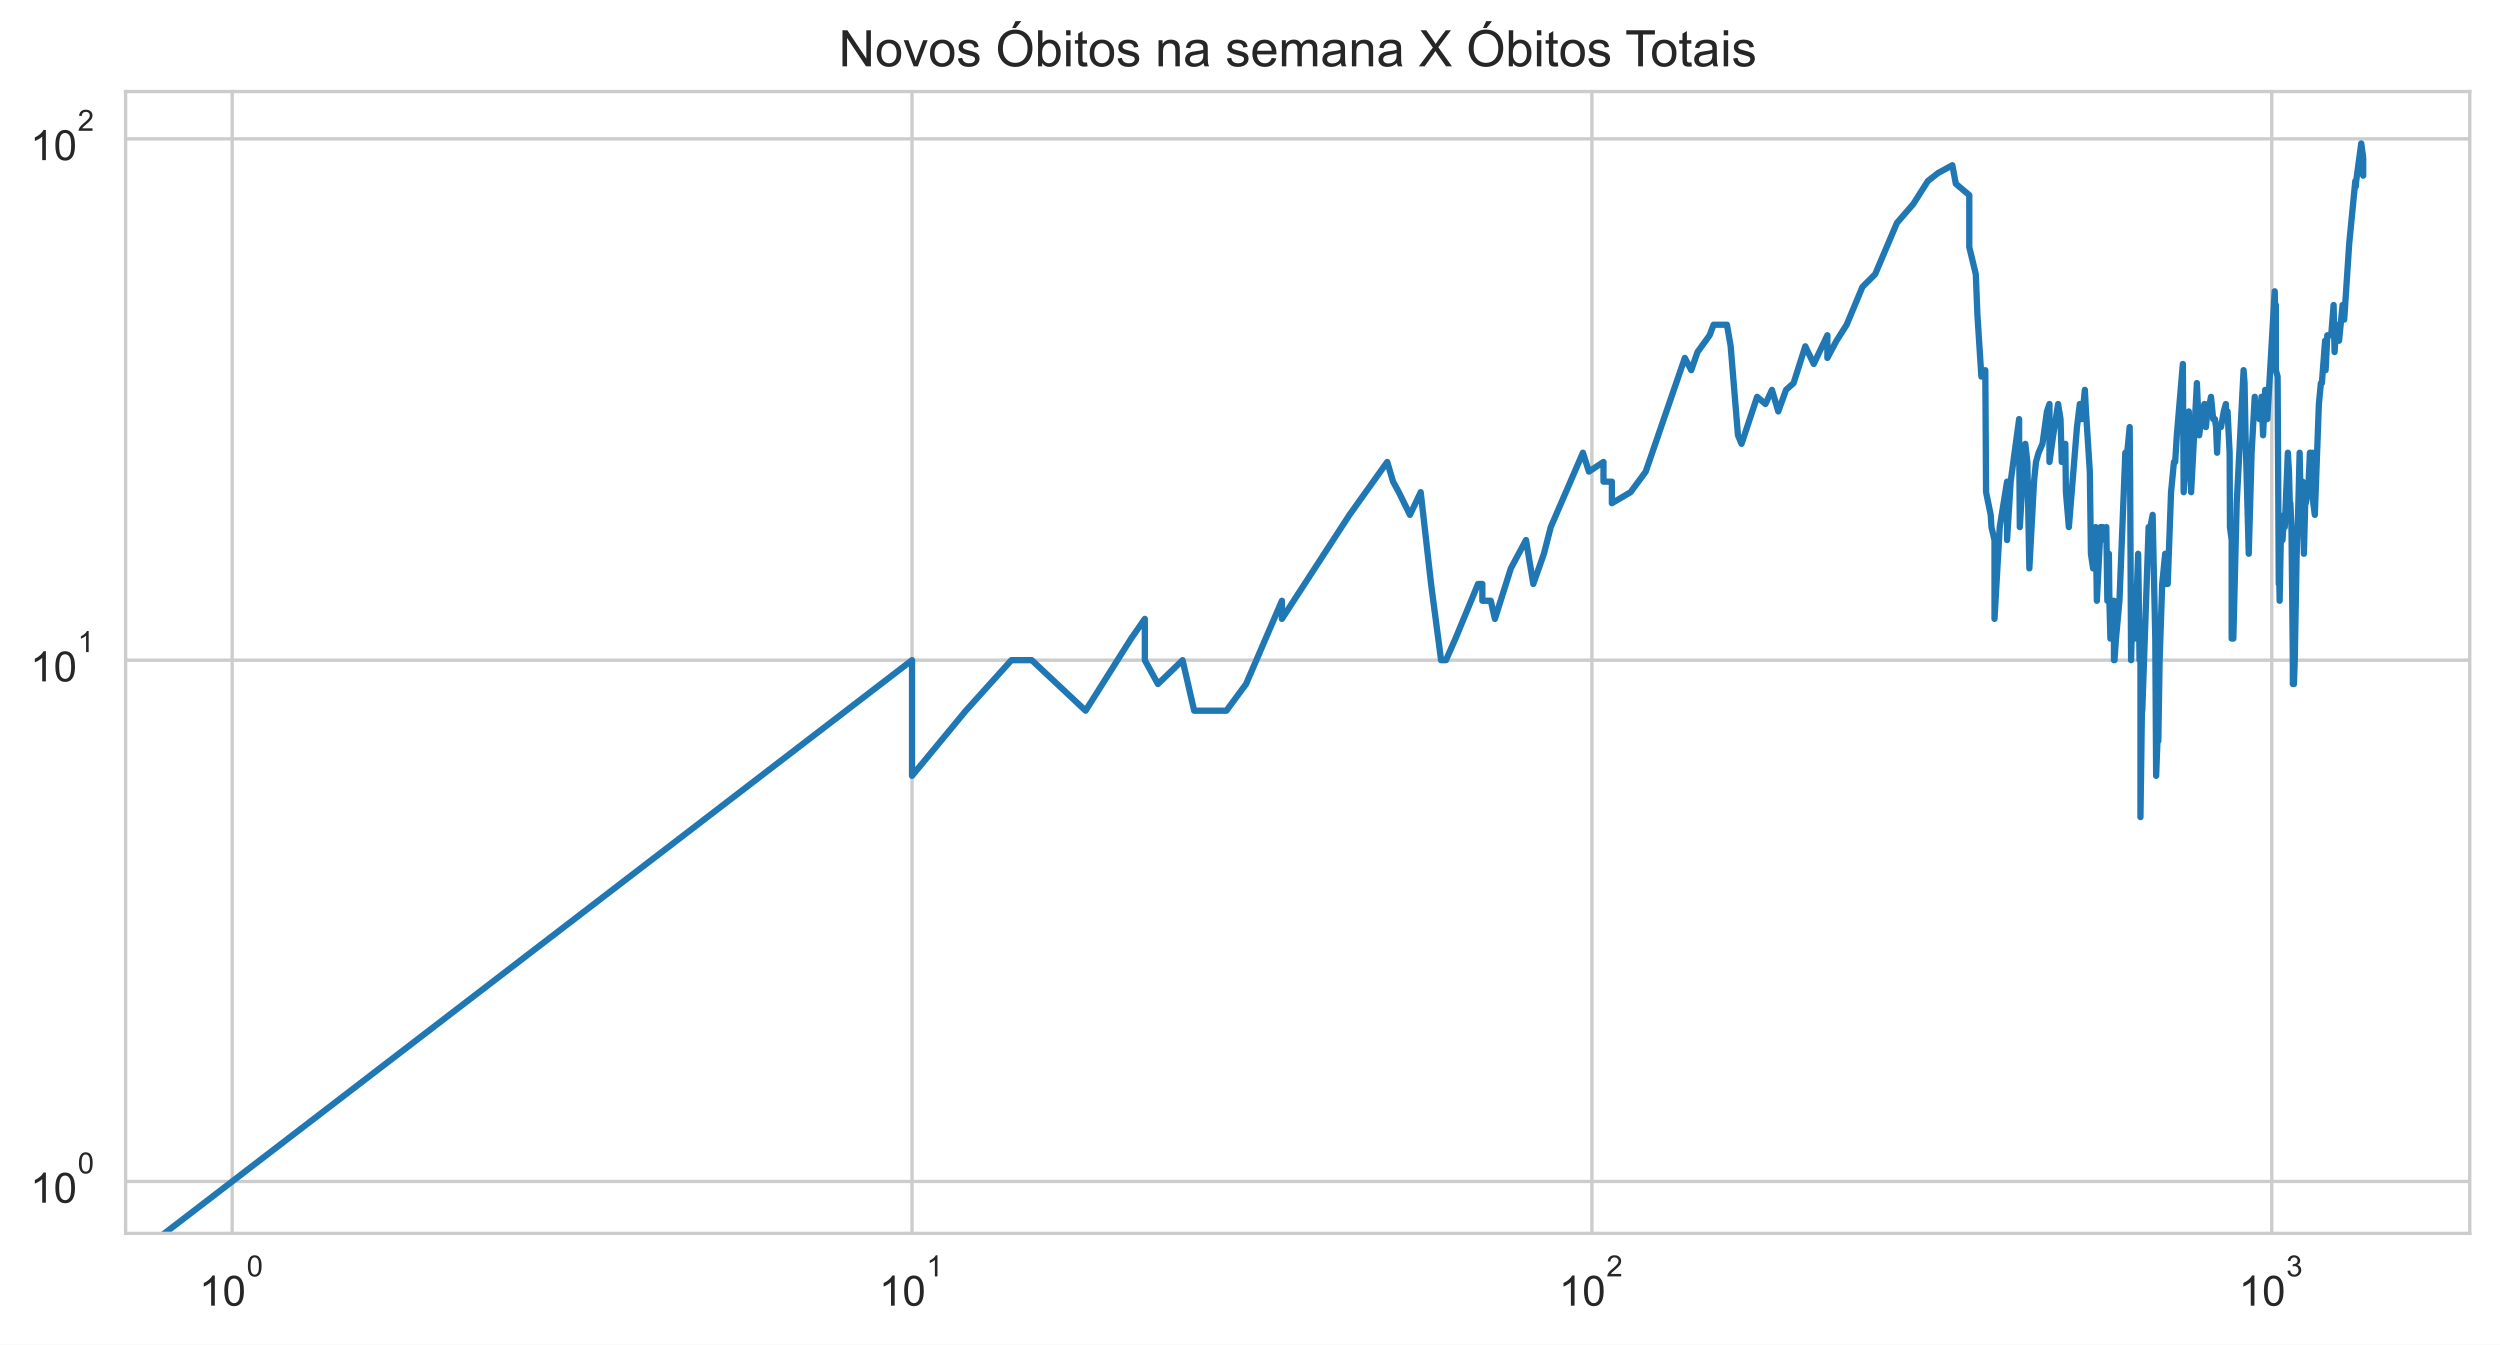
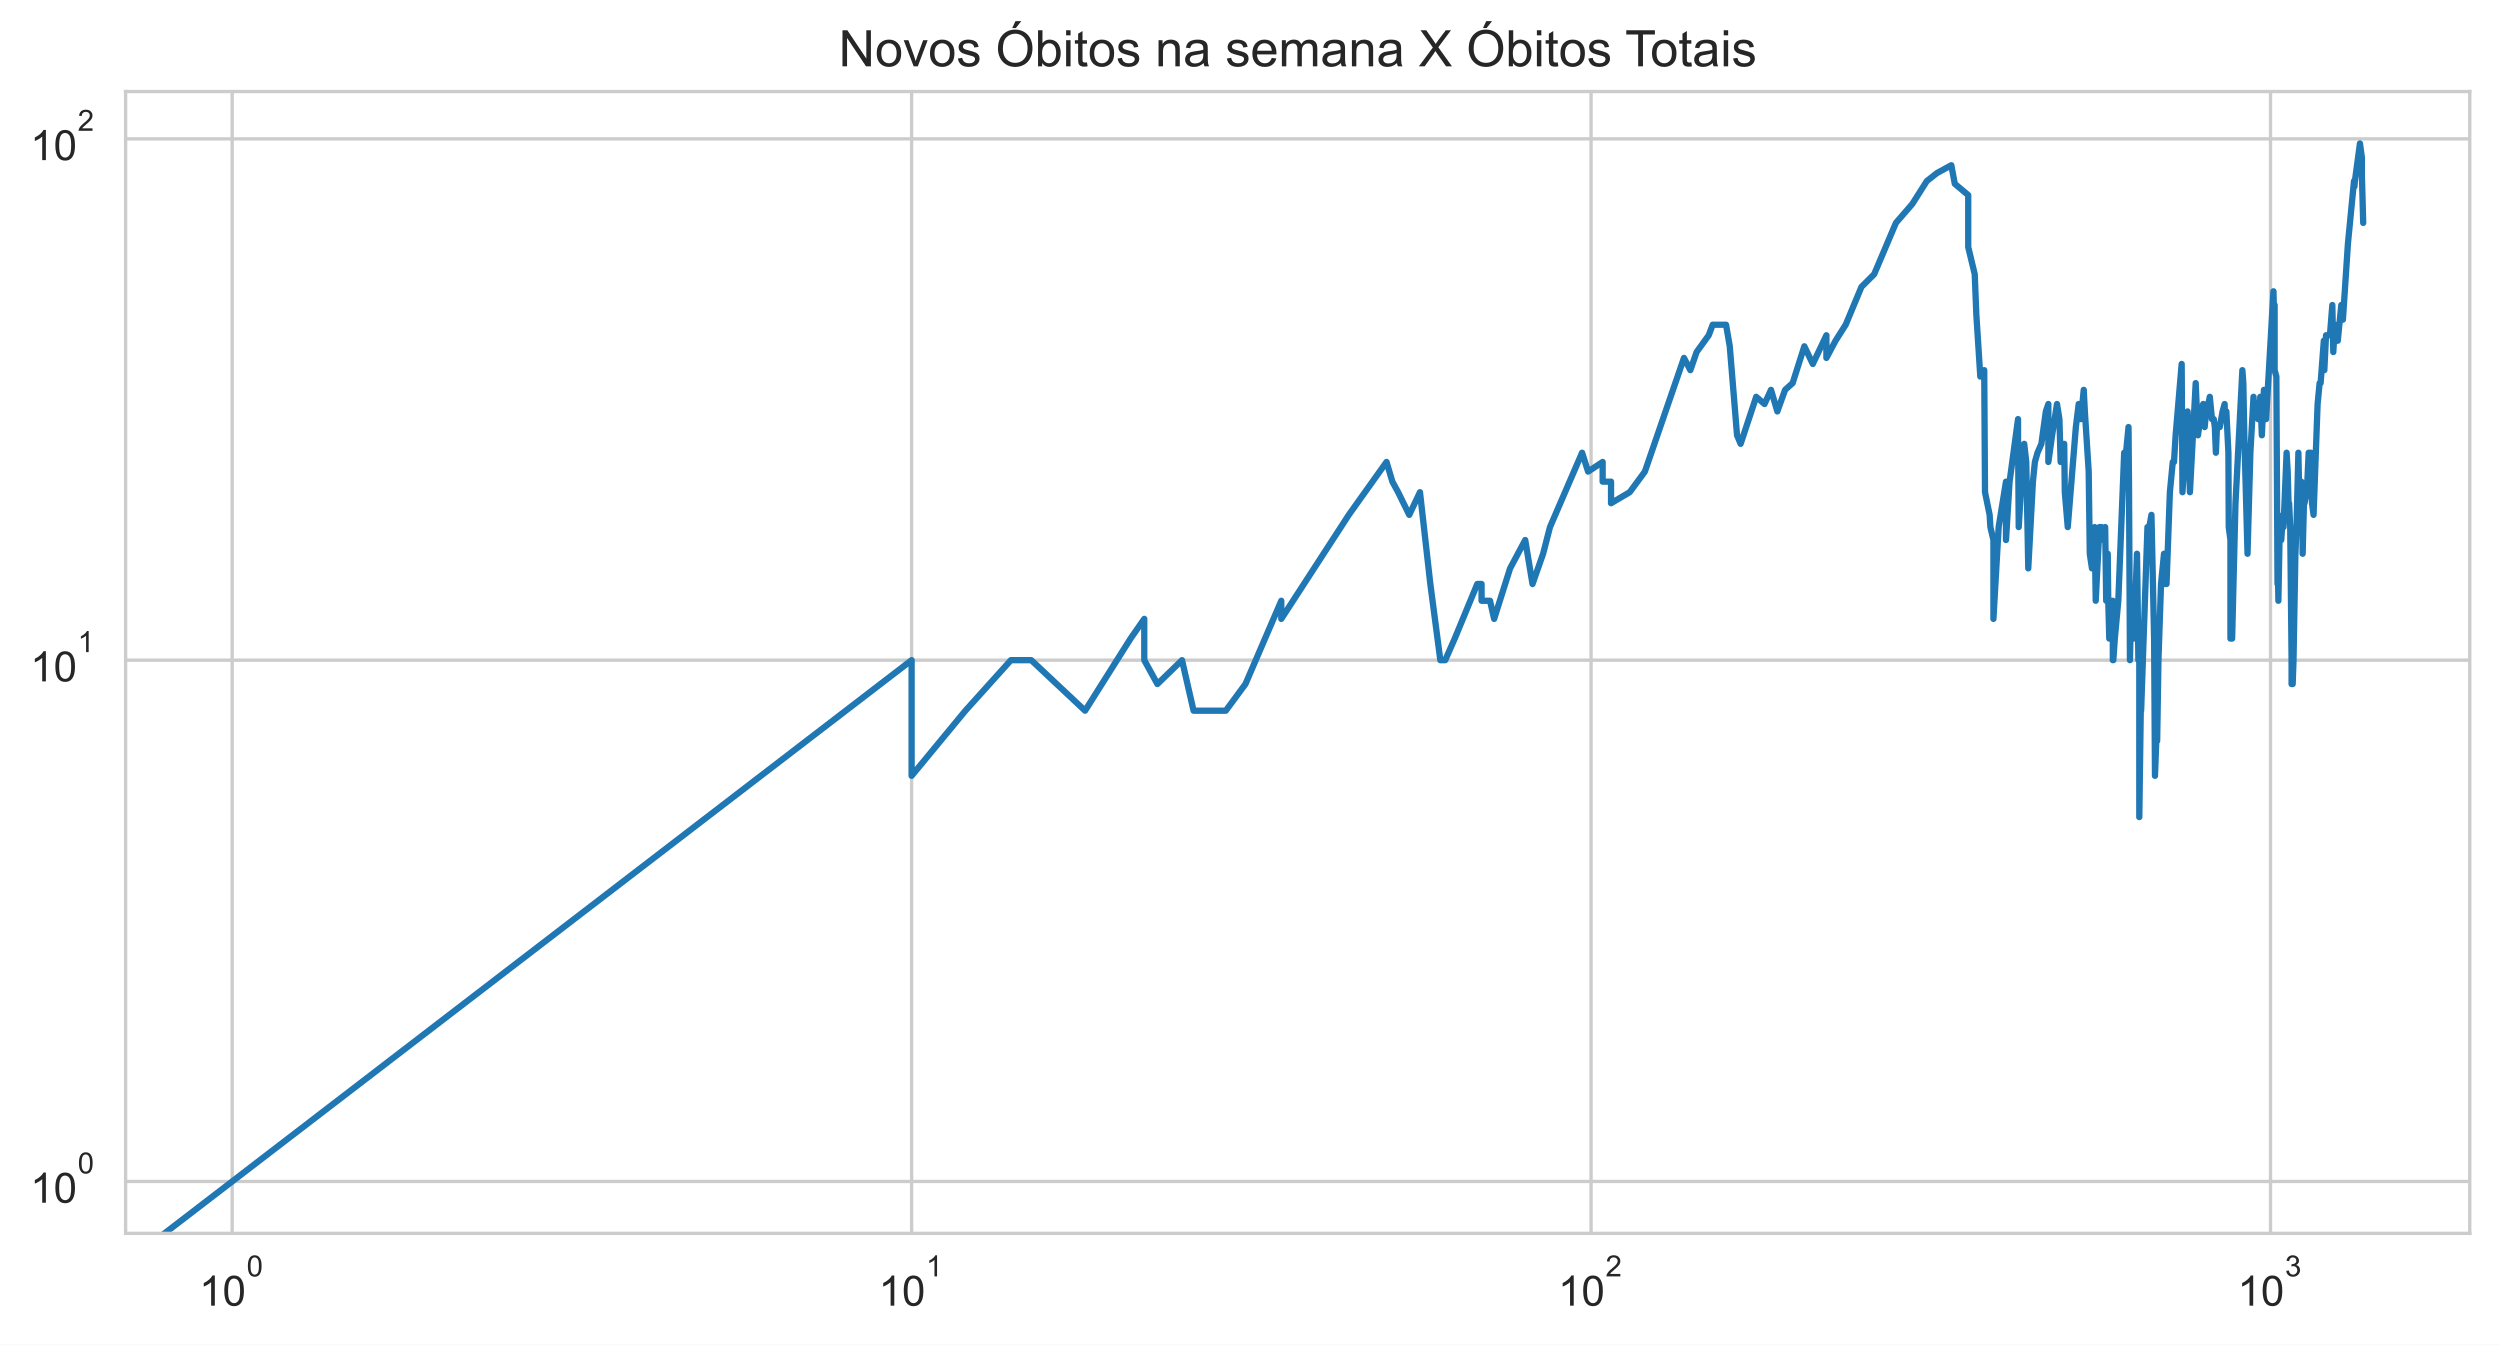
<svg xmlns="http://www.w3.org/2000/svg" xmlns:xlink="http://www.w3.org/1999/xlink" height="320.089pt" version="1.1" viewBox="0 0 595.1 320.089" width="595.1pt">
  <defs>
    <style type="text/css">*{stroke-linecap:butt;stroke-linejoin:round;}</style>
  </defs>
  <g id="figure_1">
    <g id="patch_1">
      <path d="M 0 320.089  L 595.1 320.089  L 595.1 0  L 0 0  z " style="fill:#ffffff;" />
    </g>
    <g id="axes_1">
      <g id="patch_2">
        <path d="M 29.9 293.589  L 587.9 293.589  L 587.9 21.789  L 29.9 21.789  z " style="fill:#ffffff;" />
      </g>
      <g id="matplotlib.axis_1">
        <g id="xtick_1">
          <g id="line2d_1">
-             <path clip-path="url(#p2b6c17d4e4)" d="M 55.264 293.589  L 55.264 21.789  " style="fill:none;stroke:#cccccc;stroke-linecap:round;stroke-width:0.8;" />
+             <path clip-path="url(#pfe8ee75a50)" d="M 55.264 293.589  L 55.264 21.789  " style="fill:none;stroke:#cccccc;stroke-linecap:round;stroke-width:0.8;" />
          </g>
          <g id="text_1">
            <g style="fill:#262626;" transform="translate(47.41364 310.9019)scale(0.1 -0.1)">
              <defs>
                <path d="M 2384 0  L 1822 0  L 1822 3584  Q 1619 3391 1289 3197  Q 959 3003 697 2906  L 697 3450  Q 1169 3672 1522 3987  Q 1875 4303 2022 4600  L 2384 4600  L 2384 0  z " id="ArialMT-31" transform="scale(0.015625)" />
                <path d="M 266 2259  Q 266 3072 433 3567  Q 600 4063 929 4331  Q 1259 4600 1759 4600  Q 2128 4600 2406 4451  Q 2684 4303 2865 4023  Q 3047 3744 3150 3342  Q 3253 2941 3253 2259  Q 3253 1453 3087 958  Q 2922 463 2592 192  Q 2263 -78 1759 -78  Q 1097 -78 719 397  Q 266 969 266 2259  z M 844 2259  Q 844 1131 1108 757  Q 1372 384 1759 384  Q 2147 384 2411 759  Q 2675 1134 2675 2259  Q 2675 3391 2411 3762  Q 2147 4134 1753 4134  Q 1366 4134 1134 3806  Q 844 3388 844 2259  z " id="ArialMT-30" transform="scale(0.015625)" />
              </defs>
              <use transform="translate(0 0.99375)" xlink:href="#ArialMT-31" />
              <use transform="translate(55.61523 0.99375)" xlink:href="#ArialMT-30" />
              <use transform="translate(112.9728 70.6875)scale(0.7)" xlink:href="#ArialMT-30" />
            </g>
          </g>
        </g>
        <g id="xtick_2">
          <g id="line2d_2">
-             <path clip-path="url(#p2b6c17d4e4)" d="M 217.099 293.589  L 217.099 21.789  " style="fill:none;stroke:#cccccc;stroke-linecap:round;stroke-width:0.8;" />
+             <path clip-path="url(#pfe8ee75a50)" d="M 217.001 293.589  L 217.001 21.789  " style="fill:none;stroke:#cccccc;stroke-linecap:round;stroke-width:0.8;" />
          </g>
          <g id="text_2">
-             <g style="fill:#262626;" transform="translate(209.2491 310.9019)scale(0.1 -0.1)">
+             <g style="fill:#262626;" transform="translate(209.1507 310.9019)scale(0.1 -0.1)">
              <use transform="translate(0 0.99375)" xlink:href="#ArialMT-31" />
              <use transform="translate(55.61523 0.99375)" xlink:href="#ArialMT-30" />
              <use transform="translate(112.9728 70.6875)scale(0.7)" xlink:href="#ArialMT-31" />
            </g>
          </g>
        </g>
        <g id="xtick_3">
          <g id="line2d_3">
-             <path clip-path="url(#p2b6c17d4e4)" d="M 378.935 293.589  L 378.935 21.789  " style="fill:none;stroke:#cccccc;stroke-linecap:round;stroke-width:0.8;" />
+             <path clip-path="url(#pfe8ee75a50)" d="M 378.738 293.589  L 378.738 21.789  " style="fill:none;stroke:#cccccc;stroke-linecap:round;stroke-width:0.8;" />
          </g>
          <g id="text_3">
-             <g style="fill:#262626;" transform="translate(371.0847 310.9019)scale(0.1 -0.1)">
+             <g style="fill:#262626;" transform="translate(370.8878 310.9019)scale(0.1 -0.1)">
              <defs>
                <path d="M 3222 541  L 3222 0  L 194 0  Q 188 203 259 391  Q 375 700 629 1000  Q 884 1300 1366 1694  Q 2113 2306 2375 2664  Q 2638 3022 2638 3341  Q 2638 3675 2398 3904  Q 2159 4134 1775 4134  Q 1369 4134 1125 3890  Q 881 3647 878 3216  L 300 3275  Q 359 3922 746 4261  Q 1134 4600 1788 4600  Q 2447 4600 2831 4234  Q 3216 3869 3216 3328  Q 3216 3053 3103 2787  Q 2991 2522 2730 2228  Q 2469 1934 1863 1422  Q 1356 997 1212 845  Q 1069 694 975 541  L 3222 541  z " id="ArialMT-32" transform="scale(0.015625)" />
              </defs>
              <use transform="translate(0 0.99375)" xlink:href="#ArialMT-31" />
              <use transform="translate(55.61523 0.99375)" xlink:href="#ArialMT-30" />
              <use transform="translate(112.9728 70.6875)scale(0.7)" xlink:href="#ArialMT-32" />
            </g>
          </g>
        </g>
        <g id="xtick_4">
          <g id="line2d_4">
-             <path clip-path="url(#p2b6c17d4e4)" d="M 540.77 293.589  L 540.77 21.789  " style="fill:none;stroke:#cccccc;stroke-linecap:round;stroke-width:0.8;" />
+             <path clip-path="url(#pfe8ee75a50)" d="M 540.475 293.589  L 540.475 21.789  " style="fill:none;stroke:#cccccc;stroke-linecap:round;stroke-width:0.8;" />
          </g>
          <g id="text_4">
-             <g style="fill:#262626;" transform="translate(532.9202 310.9019)scale(0.1 -0.1)">
+             <g style="fill:#262626;" transform="translate(532.6249 310.9019)scale(0.1 -0.1)">
              <defs>
                <path d="M 269 1209  L 831 1284  Q 928 806 1161 595  Q 1394 384 1728 384  Q 2125 384 2398 659  Q 2672 934 2672 1341  Q 2672 1728 2419 1979  Q 2166 2231 1775 2231  Q 1616 2231 1378 2169  L 1441 2663  Q 1497 2656 1531 2656  Q 1891 2656 2178 2843  Q 2466 3031 2466 3422  Q 2466 3731 2256 3934  Q 2047 4138 1716 4138  Q 1388 4138 1169 3931  Q 950 3725 888 3313  L 325 3413  Q 428 3978 793 4289  Q 1159 4600 1703 4600  Q 2078 4600 2393 4439  Q 2709 4278 2876 4000  Q 3044 3722 3044 3409  Q 3044 3113 2884 2869  Q 2725 2625 2413 2481  Q 2819 2388 3044 2092  Q 3269 1797 3269 1353  Q 3269 753 2831 336  Q 2394 -81 1725 -81  Q 1122 -81 723 278  Q 325 638 269 1209  z " id="ArialMT-33" transform="scale(0.015625)" />
              </defs>
              <use transform="translate(0 0.99375)" xlink:href="#ArialMT-31" />
              <use transform="translate(55.61523 0.99375)" xlink:href="#ArialMT-30" />
              <use transform="translate(112.9728 70.6875)scale(0.7)" xlink:href="#ArialMT-33" />
            </g>
          </g>
        </g>
        <g id="xtick_5" />
        <g id="xtick_6" />
        <g id="xtick_7" />
        <g id="xtick_8" />
        <g id="xtick_9" />
        <g id="xtick_10" />
        <g id="xtick_11" />
        <g id="xtick_12" />
        <g id="xtick_13" />
        <g id="xtick_14" />
        <g id="xtick_15" />
        <g id="xtick_16" />
        <g id="xtick_17" />
        <g id="xtick_18" />
        <g id="xtick_19" />
        <g id="xtick_20" />
        <g id="xtick_21" />
        <g id="xtick_22" />
        <g id="xtick_23" />
        <g id="xtick_24" />
        <g id="xtick_25" />
        <g id="xtick_26" />
        <g id="xtick_27" />
        <g id="xtick_28" />
        <g id="xtick_29" />
        <g id="xtick_30" />
        <g id="xtick_31" />
      </g>
      <g id="matplotlib.axis_2">
        <g id="ytick_1">
          <g id="line2d_5">
-             <path clip-path="url(#p2b6c17d4e4)" d="M 29.9 281.235  L 587.9 281.235  " style="fill:none;stroke:#cccccc;stroke-linecap:round;stroke-width:0.8;" />
+             <path clip-path="url(#pfe8ee75a50)" d="M 29.9 281.235  L 587.9 281.235  " style="fill:none;stroke:#cccccc;stroke-linecap:round;stroke-width:0.8;" />
          </g>
          <g id="text_5">
            <g style="fill:#262626;" transform="translate(7.2 286.3911)scale(0.1 -0.1)">
              <use transform="translate(0 0.99375)" xlink:href="#ArialMT-31" />
              <use transform="translate(55.61523 0.99375)" xlink:href="#ArialMT-30" />
              <use transform="translate(112.9728 70.6875)scale(0.7)" xlink:href="#ArialMT-30" />
            </g>
          </g>
        </g>
        <g id="ytick_2">
          <g id="line2d_6">
-             <path clip-path="url(#p2b6c17d4e4)" d="M 29.9 157.145  L 587.9 157.145  " style="fill:none;stroke:#cccccc;stroke-linecap:round;stroke-width:0.8;" />
+             <path clip-path="url(#pfe8ee75a50)" d="M 29.9 157.145  L 587.9 157.145  " style="fill:none;stroke:#cccccc;stroke-linecap:round;stroke-width:0.8;" />
          </g>
          <g id="text_6">
            <g style="fill:#262626;" transform="translate(7.2 162.3012)scale(0.1 -0.1)">
              <use transform="translate(0 0.99375)" xlink:href="#ArialMT-31" />
              <use transform="translate(55.61523 0.99375)" xlink:href="#ArialMT-30" />
              <use transform="translate(112.9728 70.6875)scale(0.7)" xlink:href="#ArialMT-31" />
            </g>
          </g>
        </g>
        <g id="ytick_3">
          <g id="line2d_7">
-             <path clip-path="url(#p2b6c17d4e4)" d="M 29.9 33.055  L 587.9 33.055  " style="fill:none;stroke:#cccccc;stroke-linecap:round;stroke-width:0.8;" />
+             <path clip-path="url(#pfe8ee75a50)" d="M 29.9 33.055  L 587.9 33.055  " style="fill:none;stroke:#cccccc;stroke-linecap:round;stroke-width:0.8;" />
          </g>
          <g id="text_7">
            <g style="fill:#262626;" transform="translate(7.2 38.21142)scale(0.1 -0.1)">
              <use transform="translate(0 0.99375)" xlink:href="#ArialMT-31" />
              <use transform="translate(55.61523 0.99375)" xlink:href="#ArialMT-30" />
              <use transform="translate(112.9728 70.6875)scale(0.7)" xlink:href="#ArialMT-32" />
            </g>
          </g>
        </g>
        <g id="ytick_4" />
        <g id="ytick_5" />
        <g id="ytick_6" />
        <g id="ytick_7" />
        <g id="ytick_8" />
        <g id="ytick_9" />
        <g id="ytick_10" />
        <g id="ytick_11" />
        <g id="ytick_12" />
        <g id="ytick_13" />
        <g id="ytick_14" />
        <g id="ytick_15" />
        <g id="ytick_16" />
        <g id="ytick_17" />
        <g id="ytick_18" />
        <g id="ytick_19" />
        <g id="ytick_20" />
        <g id="ytick_21" />
      </g>
      <g id="line2d_8">
-         <path clip-path="url(#p2b6c17d4e4)" d="M 3.286 321.089  L 217.099 157.145  L 217.099 184.674  L 229.913 169.171  L 240.748 157.145  L 240.748 157.145  L 245.597 157.145  L 258.411 169.171  L 269.246 152.009  L 272.515 147.319  L 272.515 157.145  L 275.64 162.823  L 275.64 162.823  L 281.5 157.145  L 284.257 169.171  L 291.932 169.171  L 296.619 162.823  L 305.149 143.006  L 305.149 147.319  L 305.149 147.319  L 321.233 122.555  L 330.217 109.965  L 331.609 114.654  L 332.974 117.161  L 335.626 122.555  L 338.183 117.161  L 340.649 139.012  L 343.032 157.145  L 344.193 157.145  L 346.461 152.009  L 351.829 139.012  L 352.855 139.012  L 352.855 143.006  L 354.863 143.006  L 355.846 147.319  L 359.646 135.294  L 363.251 128.549  L 364.987 139.012  L 367.512 131.816  L 369.147 125.468  L 376.794 107.765  L 378.228 112.258  L 381.691 109.965  L 381.691 114.654  L 383.69 114.654  L 383.69 119.79  L 388.144 117.161  L 391.749 112.258  L 401.061 85.2  L 402.583 88.114  L 404.074 83.8  L 406.962 79.806  L 407.899 77.299  L 411.084 77.299  L 411.969 82.435  L 413.704 103.617  L 414.556 105.651  L 418.267 94.461  L 420.247 96.172  L 421.792 92.803  L 423.303 97.939  L 425.148 92.803  L 426.946 91.194  L 429.73 82.435  L 431.747 86.637  L 434.987 79.806  L 434.987 85.2  L 437.169 81.105  L 439.582 77.299  L 443.335 68.296  L 446.362 65.274  L 451.551 53.052  L 455.443 48.559  L 455.443 48.559  L 458.906 43.097  L 461.342 41.183  L 464.74 39.335  L 465.564 43.75  L 468.769 46.445  L 468.769 58.817  L 468.769 58.817  L 470.318 65.274  L 470.7 74.903  L 471.646 89.632  L 472.579 88.114  L 472.764 117.161  L 472.764 117.161  L 473.865 122.555  L 474.047 125.468  L 474.77 128.549  L 474.77 147.319  L 476.017 125.468  L 476.017 125.468  L 477.761 114.654  L 477.761 128.549  L 478.617 114.654  L 480.63 99.766  L 480.63 103.617  L 480.63 103.617  L 480.795 125.468  L 481.289 117.161  L 482.103 105.651  L 482.587 109.965  L 483.068 135.294  L 484.177 114.654  L 484.177 114.654  L 484.648 109.965  L 485.27 107.765  L 486.192 105.651  L 487.254 97.939  L 487.853 96.172  L 487.853 109.965  L 487.853 109.965  L 488.743 103.617  L 489.912 96.172  L 490.489 99.766  L 490.776 109.965  L 491.488 107.765  L 491.488 107.765  L 491.63 105.651  L 491.771 117.161  L 492.473 125.468  L 494.403 101.657  L 495.079 96.172  L 495.616 97.939  L 495.616 97.939  L 495.616 99.766  L 496.281 92.803  L 496.545 97.939  L 497.462 112.258  L 497.722 131.816  L 497.722 131.816  L 498.239 135.294  L 498.879 125.468  L 499.134 143.006  L 500.018 125.468  L 500.018 125.468  L 500.518 125.468  L 501.015 128.549  L 501.385 125.468  L 501.631 143.006  L 501.998 131.816  L 502.12 143.006  L 502.363 152.009  L 502.967 143.006  L 502.967 147.319  L 503.208 143.006  L 503.208 157.145  L 503.328 157.145  L 503.686 152.009  L 504.515 143.006  L 505.914 107.765  L 506.144 107.765  L 506.144 107.765  L 506.144 109.965  L 506.945 101.657  L 507.058 114.654  L 507.285 157.145  L 507.285 157.145  L 507.511 147.319  L 508.185 152.009  L 508.408 147.319  L 508.963 131.816  L 509.073 139.012  L 509.293 157.145  L 509.513 157.145  L 509.513 194.5  L 509.95 162.823  L 509.95 169.171  L 511.459 125.468  L 511.779 128.549  L 511.779 128.549  L 511.885 125.468  L 512.413 122.555  L 513.041 152.009  L 513.249 184.674  L 513.561 176.367  L 513.767 176.367  L 514.076 157.145  L 514.69 139.012  L 515.4 131.816  L 515.4 139.012  L 515.5 139.012  L 516.002 139.012  L 516.797 117.161  L 517.486 109.965  L 517.779 109.965  L 517.779 109.965  L 518.168 103.617  L 519.607 86.637  L 519.797 117.161  L 519.797 117.161  L 521.018 97.939  L 521.574 117.161  L 522.946 91.194  L 522.946 91.194  L 523.487 103.617  L 524.291 97.939  L 524.734 96.172  L 525.087 101.657  L 525.612 96.172  L 525.612 97.939  L 525.612 97.939  L 526.306 94.461  L 526.822 99.766  L 527.249 99.766  L 527.505 101.657  L 527.759 107.765  L 528.012 101.657  L 528.683 101.657  L 529.348 97.939  L 529.842 96.172  L 529.924 99.766  L 530.251 97.939  L 530.739 107.765  L 530.82 125.468  L 531.224 128.549  L 531.224 152.009  L 531.224 152.009  L 531.626 152.009  L 532.422 119.79  L 534.064 88.114  L 534.064 88.114  L 534.296 91.194  L 534.527 103.617  L 535.291 131.816  L 535.971 107.765  L 535.971 107.765  L 536.72 94.461  L 536.794 97.939  L 537.608 96.172  L 537.828 99.766  L 538.339 94.461  L 538.339 94.461  L 538.702 103.617  L 539.207 92.803  L 539.708 99.766  L 541.47 69.343  L 541.609 74.903  L 541.747 72.61  L 541.747 72.61  L 541.747 88.114  L 542.162 89.632  L 542.437 139.012  L 542.574 139.012  L 542.643 143.006  L 542.643 143.006  L 542.916 128.549  L 543.324 128.549  L 543.729 122.555  L 543.864 122.555  L 543.864 125.468  L 543.864 125.468  L 544.6 107.765  L 544.866 112.258  L 545.13 122.555  L 545.196 119.79  L 545.196 119.79  L 545.46 125.468  L 545.788 157.145  L 545.788 162.823  L 545.788 162.823  L 546.049 162.823  L 546.244 157.145  L 546.698 131.816  L 546.956 125.468  L 547.405 107.765  L 547.405 107.765  L 547.597 117.161  L 548.105 114.654  L 548.295 117.161  L 548.421 131.816  L 548.421 131.816  L 548.735 119.79  L 548.861 119.79  L 549.422 117.161  L 549.856 107.765  L 549.979 107.765  L 549.979 107.765  L 550.103 114.654  L 550.41 107.765  L 550.654 119.79  L 551.02 122.555  L 551.985 96.172  L 552.463 91.194  L 552.7 91.194  L 553.467 81.105  L 553.584 88.114  L 553.993 79.806  L 554.919 79.806  L 555.491 72.61  L 555.719 83.8  L 556.115 77.299  L 556.341 79.806  L 556.341 81.105  L 556.79 81.105  L 557.625 72.61  L 558.011 76.088  L 559.21 57.955  L 560.655 43.097  L 560.761 44.411  L 560.867 43.097  L 562.071 34.144  L 562.536 37.549  L 562.536 41.814  L 562.536 41.814  " style="fill:none;stroke:#1f77b4;stroke-linecap:round;stroke-width:1.5;" />
+         <path clip-path="url(#pfe8ee75a50)" d="M 3.318 321.089  L 217.001 157.145  L 217.001 184.674  L 229.807 169.171  L 240.635 157.145  L 240.635 157.145  L 245.481 157.145  L 258.288 169.171  L 269.116 152.009  L 272.383 147.319  L 272.383 157.145  L 275.506 162.823  L 275.506 162.823  L 281.362 157.145  L 284.117 169.171  L 291.788 169.171  L 296.472 162.823  L 304.997 143.006  L 304.997 147.319  L 304.997 147.319  L 321.071 122.555  L 330.05 109.965  L 331.441 114.654  L 332.805 117.161  L 335.456 122.555  L 338.01 117.161  L 340.475 139.012  L 342.857 157.145  L 344.018 157.145  L 346.284 152.009  L 351.648 139.012  L 352.674 139.012  L 352.674 143.006  L 354.681 143.006  L 355.663 147.319  L 359.461 135.294  L 363.064 128.549  L 364.798 139.012  L 367.322 131.816  L 368.956 125.468  L 376.598 107.765  L 378.032 112.258  L 381.493 109.965  L 381.493 114.654  L 383.49 114.654  L 383.49 119.79  L 387.941 117.161  L 391.544 112.258  L 400.851 85.2  L 402.372 88.114  L 403.861 83.8  L 406.748 79.806  L 407.685 77.299  L 410.868 77.299  L 411.752 82.435  L 413.486 103.617  L 414.337 105.651  L 418.046 94.461  L 420.025 96.172  L 421.569 92.803  L 423.079 97.939  L 424.923 92.803  L 426.72 91.194  L 429.502 82.435  L 431.518 86.637  L 434.756 79.806  L 434.756 85.2  L 436.937 81.105  L 439.348 77.299  L 443.099 68.296  L 446.124 65.274  L 451.31 53.052  L 455.2 48.559  L 455.2 48.559  L 458.661 43.097  L 461.095 41.183  L 464.491 39.335  L 465.315 43.75  L 468.517 46.445  L 468.517 58.817  L 468.517 58.817  L 470.065 65.274  L 470.447 74.903  L 471.392 89.632  L 472.325 88.114  L 472.51 117.161  L 472.51 117.161  L 473.611 122.555  L 473.792 125.468  L 474.515 128.549  L 474.515 147.319  L 475.761 125.468  L 475.761 125.468  L 477.504 114.654  L 477.504 128.549  L 478.36 114.654  L 480.372 99.766  L 480.372 103.617  L 480.372 103.617  L 480.537 125.468  L 481.03 117.161  L 481.844 105.651  L 482.327 109.965  L 482.808 135.294  L 483.917 114.654  L 483.917 114.654  L 484.386 109.965  L 485.008 107.765  L 485.93 105.651  L 486.991 97.939  L 487.59 96.172  L 487.59 109.965  L 487.59 109.965  L 488.479 103.617  L 489.648 96.172  L 490.225 99.766  L 490.511 109.965  L 491.223 107.765  L 491.223 107.765  L 491.364 105.651  L 491.506 117.161  L 492.207 125.468  L 494.136 101.657  L 494.812 96.172  L 495.348 97.939  L 495.348 97.939  L 495.348 99.766  L 496.012 92.803  L 496.277 97.939  L 497.193 112.258  L 497.453 131.816  L 497.453 131.816  L 497.969 135.294  L 498.609 125.468  L 498.864 143.006  L 499.748 125.468  L 499.748 125.468  L 500.247 125.468  L 500.744 128.549  L 501.114 125.468  L 501.36 143.006  L 501.726 131.816  L 501.848 143.006  L 502.091 152.009  L 502.695 143.006  L 502.695 147.319  L 502.935 143.006  L 502.935 157.145  L 503.055 157.145  L 503.413 152.009  L 504.242 143.006  L 505.639 107.765  L 505.87 107.765  L 505.87 107.765  L 505.87 109.965  L 506.67 101.657  L 506.784 114.654  L 507.01 157.145  L 507.01 157.145  L 507.236 147.319  L 507.909 152.009  L 508.132 147.319  L 508.687 131.816  L 508.797 139.012  L 509.017 157.145  L 509.237 157.145  L 509.237 194.5  L 509.674 162.823  L 509.674 169.171  L 511.182 125.468  L 511.501 128.549  L 511.501 128.549  L 511.607 125.468  L 512.135 122.555  L 512.763 152.009  L 512.971 184.674  L 513.282 176.367  L 513.489 176.367  L 513.797 157.145  L 514.411 139.012  L 515.12 131.816  L 515.12 139.012  L 515.221 139.012  L 515.722 139.012  L 516.517 117.161  L 517.205 109.965  L 517.498 109.965  L 517.498 109.965  L 517.886 103.617  L 519.325 86.637  L 519.514 117.161  L 519.514 117.161  L 520.734 97.939  L 521.29 117.161  L 522.661 91.194  L 522.661 91.194  L 523.202 103.617  L 524.006 97.939  L 524.449 96.172  L 524.801 101.657  L 525.326 96.172  L 525.326 97.939  L 525.326 97.939  L 526.02 94.461  L 526.535 99.766  L 526.962 99.766  L 527.217 101.657  L 527.471 107.765  L 527.724 101.657  L 528.395 101.657  L 529.059 97.939  L 529.553 96.172  L 529.635 99.766  L 529.962 97.939  L 530.45 107.765  L 530.531 125.468  L 530.935 128.549  L 530.935 152.009  L 530.935 152.009  L 531.336 152.009  L 532.131 119.79  L 533.773 88.114  L 533.773 88.114  L 534.005 91.194  L 534.235 103.617  L 534.999 131.816  L 535.679 107.765  L 535.679 107.765  L 536.427 94.461  L 536.501 97.939  L 537.314 96.172  L 537.534 99.766  L 538.045 94.461  L 538.045 94.461  L 538.408 103.617  L 538.912 92.803  L 539.413 99.766  L 541.174 69.343  L 541.313 74.903  L 541.451 72.61  L 541.451 72.61  L 541.451 88.114  L 541.866 89.632  L 542.141 139.012  L 542.278 139.012  L 542.346 143.006  L 542.346 143.006  L 542.619 128.549  L 543.027 128.549  L 543.432 122.555  L 543.567 122.555  L 543.567 125.468  L 543.567 125.468  L 544.302 107.765  L 544.568 112.258  L 544.832 122.555  L 544.898 119.79  L 544.898 119.79  L 545.162 125.468  L 545.489 157.145  L 545.489 162.823  L 545.489 162.823  L 545.751 162.823  L 545.946 157.145  L 546.399 131.816  L 546.657 125.468  L 547.106 107.765  L 547.106 107.765  L 547.297 117.161  L 547.805 114.654  L 547.995 117.161  L 548.121 131.816  L 548.121 131.816  L 548.435 119.79  L 548.561 119.79  L 549.122 117.161  L 549.555 107.765  L 549.678 107.765  L 549.678 107.765  L 549.802 114.654  L 550.108 107.765  L 550.353 119.79  L 550.718 122.555  L 551.683 96.172  L 552.16 91.194  L 552.398 91.194  L 553.164 81.105  L 553.281 88.114  L 553.69 79.806  L 554.615 79.806  L 555.187 72.61  L 555.414 83.8  L 555.811 77.299  L 556.036 79.806  L 556.036 81.105  L 556.485 81.105  L 557.319 72.61  L 557.705 76.088  L 558.904 57.955  L 560.348 43.097  L 560.453 44.411  L 560.559 43.097  L 561.762 34.144  L 562.228 37.549  L 562.228 41.814  L 562.536 53.052  L 562.536 53.052  " style="fill:none;stroke:#1f77b4;stroke-linecap:round;stroke-width:1.5;" />
      </g>
      <g id="patch_3">
        <path d="M 29.9 293.589  L 29.9 21.789  " style="fill:none;stroke:#cccccc;stroke-linecap:square;stroke-linejoin:miter;stroke-width:0.8;" />
      </g>
      <g id="patch_4">
        <path d="M 587.9 293.589  L 587.9 21.789  " style="fill:none;stroke:#cccccc;stroke-linecap:square;stroke-linejoin:miter;stroke-width:0.8;" />
      </g>
      <g id="patch_5">
        <path d="M 29.9 293.589  L 587.9 293.589  " style="fill:none;stroke:#cccccc;stroke-linecap:square;stroke-linejoin:miter;stroke-width:0.8;" />
      </g>
      <g id="patch_6">
        <path d="M 29.9 21.789  L 587.9 21.789  " style="fill:none;stroke:#cccccc;stroke-linecap:square;stroke-linejoin:miter;stroke-width:0.8;" />
      </g>
      <g id="text_8">
        <g style="fill:#262626;" transform="translate(199.6278 15.78937)scale(0.12 -0.12)">
          <defs>
            <path d="M 488 0  L 488 4581  L 1109 4581  L 3516 984  L 3516 4581  L 4097 4581  L 4097 0  L 3475 0  L 1069 3600  L 1069 0  L 488 0  z " id="ArialMT-4e" transform="scale(0.015625)" />
            <path d="M 213 1659  Q 213 2581 725 3025  Q 1153 3394 1769 3394  Q 2453 3394 2887 2945  Q 3322 2497 3322 1706  Q 3322 1066 3130 698  Q 2938 331 2570 128  Q 2203 -75 1769 -75  Q 1072 -75 642 372  Q 213 819 213 1659  z M 791 1659  Q 791 1022 1069 705  Q 1347 388 1769 388  Q 2188 388 2466 706  Q 2744 1025 2744 1678  Q 2744 2294 2464 2611  Q 2184 2928 1769 2928  Q 1347 2928 1069 2612  Q 791 2297 791 1659  z " id="ArialMT-6f" transform="scale(0.015625)" />
            <path d="M 1344 0  L 81 3319  L 675 3319  L 1388 1331  Q 1503 1009 1600 663  Q 1675 925 1809 1294  L 2547 3319  L 3125 3319  L 1869 0  L 1344 0  z " id="ArialMT-76" transform="scale(0.015625)" />
            <path d="M 197 991  L 753 1078  Q 800 744 1014 566  Q 1228 388 1613 388  Q 2000 388 2187 545  Q 2375 703 2375 916  Q 2375 1106 2209 1216  Q 2094 1291 1634 1406  Q 1016 1563 777 1677  Q 538 1791 414 1992  Q 291 2194 291 2438  Q 291 2659 392 2848  Q 494 3038 669 3163  Q 800 3259 1026 3326  Q 1253 3394 1513 3394  Q 1903 3394 2198 3281  Q 2494 3169 2634 2976  Q 2775 2784 2828 2463  L 2278 2388  Q 2241 2644 2061 2787  Q 1881 2931 1553 2931  Q 1166 2931 1000 2803  Q 834 2675 834 2503  Q 834 2394 903 2306  Q 972 2216 1119 2156  Q 1203 2125 1616 2013  Q 2213 1853 2448 1751  Q 2684 1650 2818 1456  Q 2953 1263 2953 975  Q 2953 694 2789 445  Q 2625 197 2315 61  Q 2006 -75 1616 -75  Q 969 -75 630 194  Q 291 463 197 991  z " id="ArialMT-73" transform="scale(0.015625)" />
            <path id="ArialMT-20" transform="scale(0.015625)" />
            <path d="M 309 2231  Q 309 3372 921 4017  Q 1534 4663 2503 4663  Q 3138 4663 3647 4359  Q 4156 4056 4423 3514  Q 4691 2972 4691 2284  Q 4691 1588 4409 1038  Q 4128 488 3612 205  Q 3097 -78 2500 -78  Q 1853 -78 1343 234  Q 834 547 571 1087  Q 309 1628 309 2231  z M 934 2222  Q 934 1394 1379 917  Q 1825 441 2497 441  Q 3181 441 3623 922  Q 4066 1403 4066 2288  Q 4066 2847 3877 3264  Q 3688 3681 3323 3911  Q 2959 4141 2506 4141  Q 1863 4141 1398 3698  Q 934 3256 934 2222  z M 2116 4862  L 2531 5737  L 3269 5737  L 2581 4862  L 2116 4862  z " id="ArialMT-d3" transform="scale(0.015625)" />
            <path d="M 941 0  L 419 0  L 419 4581  L 981 4581  L 981 2947  Q 1338 3394 1891 3394  Q 2197 3394 2470 3270  Q 2744 3147 2920 2923  Q 3097 2700 3197 2384  Q 3297 2069 3297 1709  Q 3297 856 2875 390  Q 2453 -75 1863 -75  Q 1275 -75 941 416  L 941 0  z M 934 1684  Q 934 1088 1097 822  Q 1363 388 1816 388  Q 2184 388 2453 708  Q 2722 1028 2722 1663  Q 2722 2313 2464 2622  Q 2206 2931 1841 2931  Q 1472 2931 1203 2611  Q 934 2291 934 1684  z " id="ArialMT-62" transform="scale(0.015625)" />
            <path d="M 425 3934  L 425 4581  L 988 4581  L 988 3934  L 425 3934  z M 425 0  L 425 3319  L 988 3319  L 988 0  L 425 0  z " id="ArialMT-69" transform="scale(0.015625)" />
            <path d="M 1650 503  L 1731 6  Q 1494 -44 1306 -44  Q 1000 -44 831 53  Q 663 150 594 308  Q 525 466 525 972  L 525 2881  L 113 2881  L 113 3319  L 525 3319  L 525 4141  L 1084 4478  L 1084 3319  L 1650 3319  L 1650 2881  L 1084 2881  L 1084 941  Q 1084 700 1114 631  Q 1144 563 1211 522  Q 1278 481 1403 481  Q 1497 481 1650 503  z " id="ArialMT-74" transform="scale(0.015625)" />
            <path d="M 422 0  L 422 3319  L 928 3319  L 928 2847  Q 1294 3394 1984 3394  Q 2284 3394 2536 3286  Q 2788 3178 2913 3003  Q 3038 2828 3088 2588  Q 3119 2431 3119 2041  L 3119 0  L 2556 0  L 2556 2019  Q 2556 2363 2490 2533  Q 2425 2703 2258 2804  Q 2091 2906 1866 2906  Q 1506 2906 1245 2678  Q 984 2450 984 1813  L 984 0  L 422 0  z " id="ArialMT-6e" transform="scale(0.015625)" />
            <path d="M 2588 409  Q 2275 144 1986 34  Q 1697 -75 1366 -75  Q 819 -75 525 192  Q 231 459 231 875  Q 231 1119 342 1320  Q 453 1522 633 1644  Q 813 1766 1038 1828  Q 1203 1872 1538 1913  Q 2219 1994 2541 2106  Q 2544 2222 2544 2253  Q 2544 2597 2384 2738  Q 2169 2928 1744 2928  Q 1347 2928 1158 2789  Q 969 2650 878 2297  L 328 2372  Q 403 2725 575 2942  Q 747 3159 1072 3276  Q 1397 3394 1825 3394  Q 2250 3394 2515 3294  Q 2781 3194 2906 3042  Q 3031 2891 3081 2659  Q 3109 2516 3109 2141  L 3109 1391  Q 3109 606 3145 398  Q 3181 191 3288 0  L 2700 0  Q 2613 175 2588 409  z M 2541 1666  Q 2234 1541 1622 1453  Q 1275 1403 1131 1340  Q 988 1278 909 1158  Q 831 1038 831 891  Q 831 666 1001 516  Q 1172 366 1500 366  Q 1825 366 2078 508  Q 2331 650 2450 897  Q 2541 1088 2541 1459  L 2541 1666  z " id="ArialMT-61" transform="scale(0.015625)" />
            <path d="M 2694 1069  L 3275 997  Q 3138 488 2766 206  Q 2394 -75 1816 -75  Q 1088 -75 661 373  Q 234 822 234 1631  Q 234 2469 665 2931  Q 1097 3394 1784 3394  Q 2450 3394 2872 2941  Q 3294 2488 3294 1666  Q 3294 1616 3291 1516  L 816 1516  Q 847 969 1125 678  Q 1403 388 1819 388  Q 2128 388 2347 550  Q 2566 713 2694 1069  z M 847 1978  L 2700 1978  Q 2663 2397 2488 2606  Q 2219 2931 1791 2931  Q 1403 2931 1139 2672  Q 875 2413 847 1978  z " id="ArialMT-65" transform="scale(0.015625)" />
            <path d="M 422 0  L 422 3319  L 925 3319  L 925 2853  Q 1081 3097 1340 3245  Q 1600 3394 1931 3394  Q 2300 3394 2536 3241  Q 2772 3088 2869 2813  Q 3263 3394 3894 3394  Q 4388 3394 4653 3120  Q 4919 2847 4919 2278  L 4919 0  L 4359 0  L 4359 2091  Q 4359 2428 4304 2576  Q 4250 2725 4106 2815  Q 3963 2906 3769 2906  Q 3419 2906 3187 2673  Q 2956 2441 2956 1928  L 2956 0  L 2394 0  L 2394 2156  Q 2394 2531 2256 2718  Q 2119 2906 1806 2906  Q 1569 2906 1367 2781  Q 1166 2656 1075 2415  Q 984 2175 984 1722  L 984 0  L 422 0  z " id="ArialMT-6d" transform="scale(0.015625)" />
            <path d="M 28 0  L 1800 2388  L 238 4581  L 959 4581  L 1791 3406  Q 2050 3041 2159 2844  Q 2313 3094 2522 3366  L 3444 4581  L 4103 4581  L 2494 2422  L 4228 0  L 3478 0  L 2325 1634  Q 2228 1775 2125 1941  Q 1972 1691 1906 1597  L 756 0  L 28 0  z " id="ArialMT-58" transform="scale(0.015625)" />
            <path d="M 1659 0  L 1659 4041  L 150 4041  L 150 4581  L 3781 4581  L 3781 4041  L 2266 4041  L 2266 0  L 1659 0  z " id="ArialMT-54" transform="scale(0.015625)" />
          </defs>
          <use xlink:href="#ArialMT-4e" />
          <use x="72.217" xlink:href="#ArialMT-6f" />
          <use x="127.832" xlink:href="#ArialMT-76" />
          <use x="177.832" xlink:href="#ArialMT-6f" />
          <use x="233.447" xlink:href="#ArialMT-73" />
          <use x="283.447" xlink:href="#ArialMT-20" />
          <use x="311.23" xlink:href="#ArialMT-d3" />
          <use x="389.014" xlink:href="#ArialMT-62" />
          <use x="444.629" xlink:href="#ArialMT-69" />
          <use x="466.846" xlink:href="#ArialMT-74" />
          <use x="494.629" xlink:href="#ArialMT-6f" />
          <use x="550.244" xlink:href="#ArialMT-73" />
          <use x="600.244" xlink:href="#ArialMT-20" />
          <use x="628.027" xlink:href="#ArialMT-6e" />
          <use x="683.643" xlink:href="#ArialMT-61" />
          <use x="739.258" xlink:href="#ArialMT-20" />
          <use x="767.041" xlink:href="#ArialMT-73" />
          <use x="817.041" xlink:href="#ArialMT-65" />
          <use x="872.656" xlink:href="#ArialMT-6d" />
          <use x="955.957" xlink:href="#ArialMT-61" />
          <use x="1011.572" xlink:href="#ArialMT-6e" />
          <use x="1067.188" xlink:href="#ArialMT-61" />
          <use x="1122.803" xlink:href="#ArialMT-20" />
          <use x="1150.586" xlink:href="#ArialMT-58" />
          <use x="1217.285" xlink:href="#ArialMT-20" />
          <use x="1245.068" xlink:href="#ArialMT-d3" />
          <use x="1322.852" xlink:href="#ArialMT-62" />
          <use x="1378.467" xlink:href="#ArialMT-69" />
          <use x="1400.684" xlink:href="#ArialMT-74" />
          <use x="1428.467" xlink:href="#ArialMT-6f" />
          <use x="1484.082" xlink:href="#ArialMT-73" />
          <use x="1534.082" xlink:href="#ArialMT-20" />
          <use x="1560.115" xlink:href="#ArialMT-54" />
          <use x="1610.074" xlink:href="#ArialMT-6f" />
          <use x="1665.689" xlink:href="#ArialMT-74" />
          <use x="1693.473" xlink:href="#ArialMT-61" />
          <use x="1749.088" xlink:href="#ArialMT-69" />
          <use x="1771.305" xlink:href="#ArialMT-73" />
        </g>
      </g>
    </g>
  </g>
  <defs>
-     <clipPath id="p2b6c17d4e4">
+     <clipPath id="pfe8ee75a50">
      <rect height="271.8" width="558" x="29.9" y="21.789" />
    </clipPath>
  </defs>
</svg>
